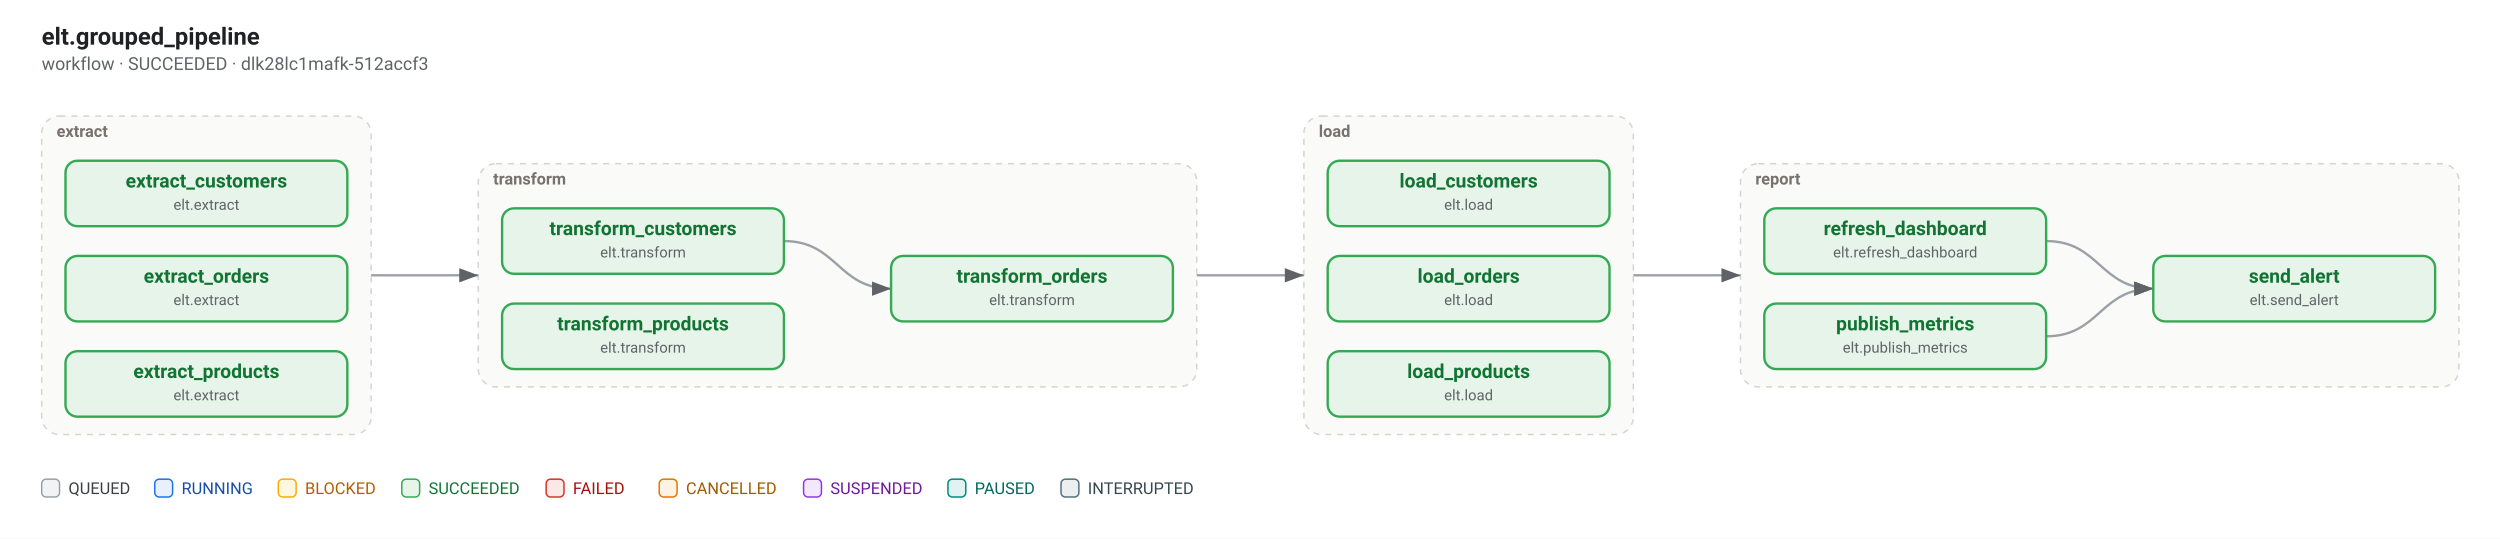
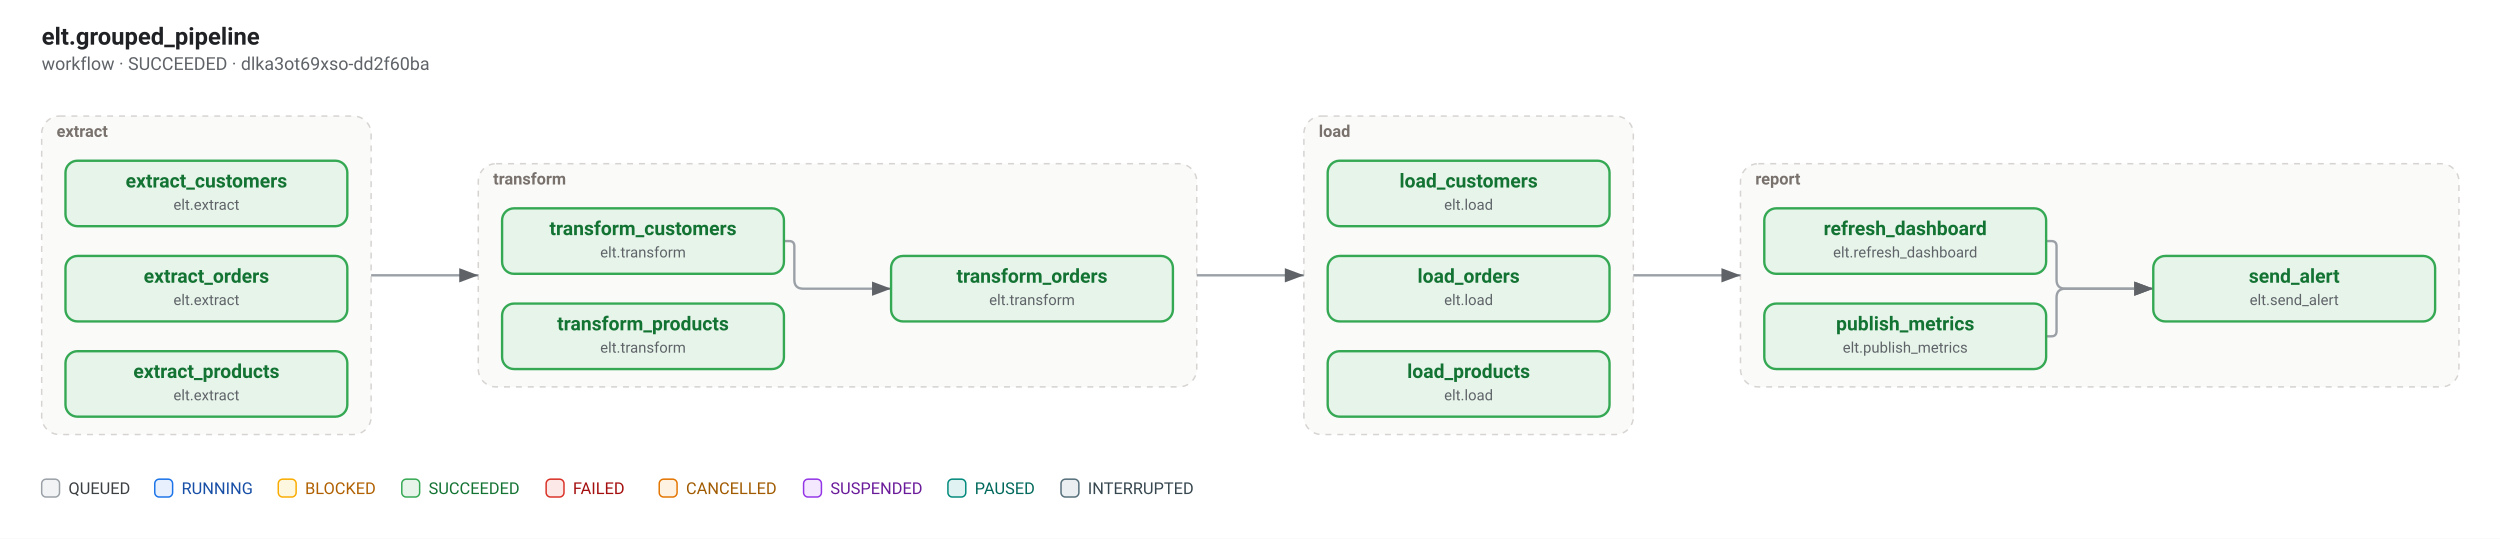
<svg xmlns="http://www.w3.org/2000/svg" width="1680" height="362" viewBox="0 0 1680 362" font-family="-apple-system,Segoe UI,Roboto,Helvetica,Arial,sans-serif">
  <defs>
    <marker id="qarrow" markerWidth="10" markerHeight="10" refX="8" refY="3" orient="auto" markerUnits="strokeWidth">
      <path d="M0,0 L8,3 L0,6 z" fill="#5f6368" />
    </marker>
  </defs>
  <rect width="1680" height="362" fill="#ffffff" />
  <text x="28" y="30" font-size="16" font-weight="600" fill="#202124">elt.grouped_pipeline</text>
-   <text x="28" y="47" font-size="12" fill="#5f6368">workflow · SUCCEEDED · dlk28lc1mafk-512accf3</text>
+   <text x="28" y="47" font-size="12" fill="#5f6368">workflow · SUCCEEDED · dlka3ot69xso-dd2f60ba</text>
  <rect x="28.0" y="78.0" width="221.4" height="214.0" rx="12" fill="#fafaf9" stroke="#d6d3d1" stroke-dasharray="4 4" />
  <text x="38.0" y="92.0" font-size="11" font-weight="600" fill="#78716c">extract</text>
  <rect x="321.4" y="110.0" width="482.8" height="150.0" rx="12" fill="#fafaf9" stroke="#d6d3d1" stroke-dasharray="4 4" />
  <text x="331.4" y="124.0" font-size="11" font-weight="600" fill="#78716c">transform</text>
  <rect x="876.2" y="78.0" width="221.4" height="214.0" rx="12" fill="#fafaf9" stroke="#d6d3d1" stroke-dasharray="4 4" />
  <text x="886.2" y="92.0" font-size="11" font-weight="600" fill="#78716c">load</text>
  <rect x="1169.6" y="110.0" width="482.8" height="150.0" rx="12" fill="#fafaf9" stroke="#d6d3d1" stroke-dasharray="4 4" />
  <text x="1179.6" y="124.0" font-size="11" font-weight="600" fill="#78716c">report</text>
-   <path d="M 526.8 162.0 C 562.8 162.0, 562.8 194.0, 598.8 194.0" fill="none" stroke="#9aa0a6" stroke-width="1.6" marker-end="url(#qarrow)" />
-   <path d="M 1375.0 162.0 C 1411.0 162.0, 1411.0 194.0, 1447.0 194.0" fill="none" stroke="#9aa0a6" stroke-width="1.6" marker-end="url(#qarrow)" />
-   <path d="M 1375.0 226.0 C 1411.0 226.0, 1411.0 194.0, 1447.0 194.0" fill="none" stroke="#9aa0a6" stroke-width="1.6" marker-end="url(#qarrow)" />
-   <path d="M 249.4 185.0 C 285.4 185.0, 285.4 185.0, 321.4 185.0" fill="none" stroke="#9aa0a6" stroke-width="1.6" marker-end="url(#qarrow)" />
-   <path d="M 804.2 185.0 C 840.2 185.0, 840.2 185.0, 876.2 185.0" fill="none" stroke="#9aa0a6" stroke-width="1.6" marker-end="url(#qarrow)" />
-   <path d="M 1097.6 185.0 C 1133.6 185.0, 1133.6 185.0, 1169.6 185.0" fill="none" stroke="#9aa0a6" stroke-width="1.6" marker-end="url(#qarrow)" />
+   <path d="M 526.8 162.0 L 530.3 162.0 Q 533.8 162.0 533.8 165.5 L 533.8 188.0 Q 533.8 194.0 539.8 194.0 L 598.8 194.0" fill="none" stroke="#9aa0a6" stroke-width="1.6" marker-end="url(#qarrow)" />
+   <path d="M 1375.0 162.0 L 1378.5 162.0 Q 1382.0 162.0 1382.0 165.5 L 1382.0 188.0 Q 1382.0 194.0 1388.0 194.0 L 1447.0 194.0" fill="none" stroke="#9aa0a6" stroke-width="1.6" marker-end="url(#qarrow)" />
+   <path d="M 1375.0 226.0 L 1378.5 226.0 Q 1382.0 226.0 1382.0 222.5 L 1382.0 200.0 Q 1382.0 194.0 1388.0 194.0 L 1447.0 194.0" fill="none" stroke="#9aa0a6" stroke-width="1.6" marker-end="url(#qarrow)" />
+   <path d="M 249.4 185.0 L 321.4 185.0" fill="none" stroke="#9aa0a6" stroke-width="1.6" marker-end="url(#qarrow)" />
+   <path d="M 804.2 185.0 L 876.2 185.0" fill="none" stroke="#9aa0a6" stroke-width="1.6" marker-end="url(#qarrow)" />
+   <path d="M 1097.6 185.0 L 1169.6 185.0" fill="none" stroke="#9aa0a6" stroke-width="1.6" marker-end="url(#qarrow)" />
  <g>
    <rect x="44.0" y="108.0" width="189.4" height="44.0" rx="8" fill="#e6f4ea" stroke="#34a853" stroke-width="1.6" />
    <text x="138.7" y="126.0" font-size="13" font-weight="600" fill="#137333" text-anchor="middle">extract_customers</text>
    <text x="138.7" y="141.0" font-size="10" fill="#5f6368" text-anchor="middle">elt.extract</text>
  </g>
  <g>
    <rect x="44.0" y="172.0" width="189.4" height="44.0" rx="8" fill="#e6f4ea" stroke="#34a853" stroke-width="1.6" />
    <text x="138.7" y="190.0" font-size="13" font-weight="600" fill="#137333" text-anchor="middle">extract_orders</text>
    <text x="138.7" y="205.0" font-size="10" fill="#5f6368" text-anchor="middle">elt.extract</text>
  </g>
  <g>
    <rect x="44.0" y="236.0" width="189.4" height="44.0" rx="8" fill="#e6f4ea" stroke="#34a853" stroke-width="1.6" />
    <text x="138.7" y="254.0" font-size="13" font-weight="600" fill="#137333" text-anchor="middle">extract_products</text>
    <text x="138.7" y="269.0" font-size="10" fill="#5f6368" text-anchor="middle">elt.extract</text>
  </g>
  <g>
    <rect x="337.4" y="140.0" width="189.4" height="44.0" rx="8" fill="#e6f4ea" stroke="#34a853" stroke-width="1.6" />
    <text x="432.1" y="158.0" font-size="13" font-weight="600" fill="#137333" text-anchor="middle">transform_customers</text>
    <text x="432.1" y="173.0" font-size="10" fill="#5f6368" text-anchor="middle">elt.transform</text>
  </g>
  <g>
    <rect x="598.8" y="172.0" width="189.4" height="44.0" rx="8" fill="#e6f4ea" stroke="#34a853" stroke-width="1.6" />
    <text x="693.5" y="190.0" font-size="13" font-weight="600" fill="#137333" text-anchor="middle">transform_orders</text>
    <text x="693.5" y="205.0" font-size="10" fill="#5f6368" text-anchor="middle">elt.transform</text>
  </g>
  <g>
    <rect x="337.4" y="204.0" width="189.4" height="44.0" rx="8" fill="#e6f4ea" stroke="#34a853" stroke-width="1.6" />
    <text x="432.1" y="222.0" font-size="13" font-weight="600" fill="#137333" text-anchor="middle">transform_products</text>
    <text x="432.1" y="237.0" font-size="10" fill="#5f6368" text-anchor="middle">elt.transform</text>
  </g>
  <g>
    <rect x="892.2" y="108.0" width="189.4" height="44.0" rx="8" fill="#e6f4ea" stroke="#34a853" stroke-width="1.6" />
    <text x="986.9" y="126.0" font-size="13" font-weight="600" fill="#137333" text-anchor="middle">load_customers</text>
    <text x="986.9" y="141.0" font-size="10" fill="#5f6368" text-anchor="middle">elt.load</text>
  </g>
  <g>
    <rect x="892.2" y="172.0" width="189.4" height="44.0" rx="8" fill="#e6f4ea" stroke="#34a853" stroke-width="1.6" />
    <text x="986.9" y="190.0" font-size="13" font-weight="600" fill="#137333" text-anchor="middle">load_orders</text>
    <text x="986.9" y="205.0" font-size="10" fill="#5f6368" text-anchor="middle">elt.load</text>
  </g>
  <g>
    <rect x="892.2" y="236.0" width="189.4" height="44.0" rx="8" fill="#e6f4ea" stroke="#34a853" stroke-width="1.6" />
    <text x="986.9" y="254.0" font-size="13" font-weight="600" fill="#137333" text-anchor="middle">load_products</text>
    <text x="986.9" y="269.0" font-size="10" fill="#5f6368" text-anchor="middle">elt.load</text>
  </g>
  <g>
    <rect x="1185.6" y="140.0" width="189.4" height="44.0" rx="8" fill="#e6f4ea" stroke="#34a853" stroke-width="1.6" />
    <text x="1280.3" y="158.0" font-size="13" font-weight="600" fill="#137333" text-anchor="middle">refresh_dashboard</text>
    <text x="1280.3" y="173.0" font-size="10" fill="#5f6368" text-anchor="middle">elt.refresh_dashboard</text>
  </g>
  <g>
    <rect x="1185.6" y="204.0" width="189.4" height="44.0" rx="8" fill="#e6f4ea" stroke="#34a853" stroke-width="1.6" />
    <text x="1280.3" y="222.0" font-size="13" font-weight="600" fill="#137333" text-anchor="middle">publish_metrics</text>
    <text x="1280.3" y="237.0" font-size="10" fill="#5f6368" text-anchor="middle">elt.publish_metrics</text>
  </g>
  <g>
    <rect x="1447.0" y="172.0" width="189.4" height="44.0" rx="8" fill="#e6f4ea" stroke="#34a853" stroke-width="1.6" />
    <text x="1541.7" y="190.0" font-size="13" font-weight="600" fill="#137333" text-anchor="middle">send_alert</text>
    <text x="1541.7" y="205.0" font-size="10" fill="#5f6368" text-anchor="middle">elt.send_alert</text>
  </g>
  <rect x="28.0" y="322.0" width="12" height="12" rx="3" fill="#f1f3f4" stroke="#9aa0a6" />
  <text x="46.0" y="332.0" font-size="11" fill="#3c4043">QUEUED</text>
  <rect x="104.0" y="322.0" width="12" height="12" rx="3" fill="#e8f0fe" stroke="#1a73e8" />
  <text x="122.0" y="332.0" font-size="11" fill="#174ea6">RUNNING</text>
  <rect x="187.0" y="322.0" width="12" height="12" rx="3" fill="#fef7e0" stroke="#f9ab00" />
  <text x="205.0" y="332.0" font-size="11" fill="#b06000">BLOCKED</text>
  <rect x="270.0" y="322.0" width="12" height="12" rx="3" fill="#e6f4ea" stroke="#34a853" />
  <text x="288.0" y="332.0" font-size="11" fill="#137333">SUCCEEDED</text>
  <rect x="367.0" y="322.0" width="12" height="12" rx="3" fill="#fce8e6" stroke="#d93025" />
  <text x="385.0" y="332.0" font-size="11" fill="#a50e0e">FAILED</text>
  <rect x="443.0" y="322.0" width="12" height="12" rx="3" fill="#fef3e2" stroke="#e37400" />
  <text x="461.0" y="332.0" font-size="11" fill="#a05a00">CANCELLED</text>
  <rect x="540.0" y="322.0" width="12" height="12" rx="3" fill="#f3e8fd" stroke="#9334e6" />
  <text x="558.0" y="332.0" font-size="11" fill="#6a1b9a">SUSPENDED</text>
  <rect x="637.0" y="322.0" width="12" height="12" rx="3" fill="#e0f2f1" stroke="#00897b" />
  <text x="655.0" y="332.0" font-size="11" fill="#00695c">PAUSED</text>
  <rect x="713.0" y="322.0" width="12" height="12" rx="3" fill="#eceff1" stroke="#546e7a" />
  <text x="731.0" y="332.0" font-size="11" fill="#37474f">INTERRUPTED</text>
</svg>
